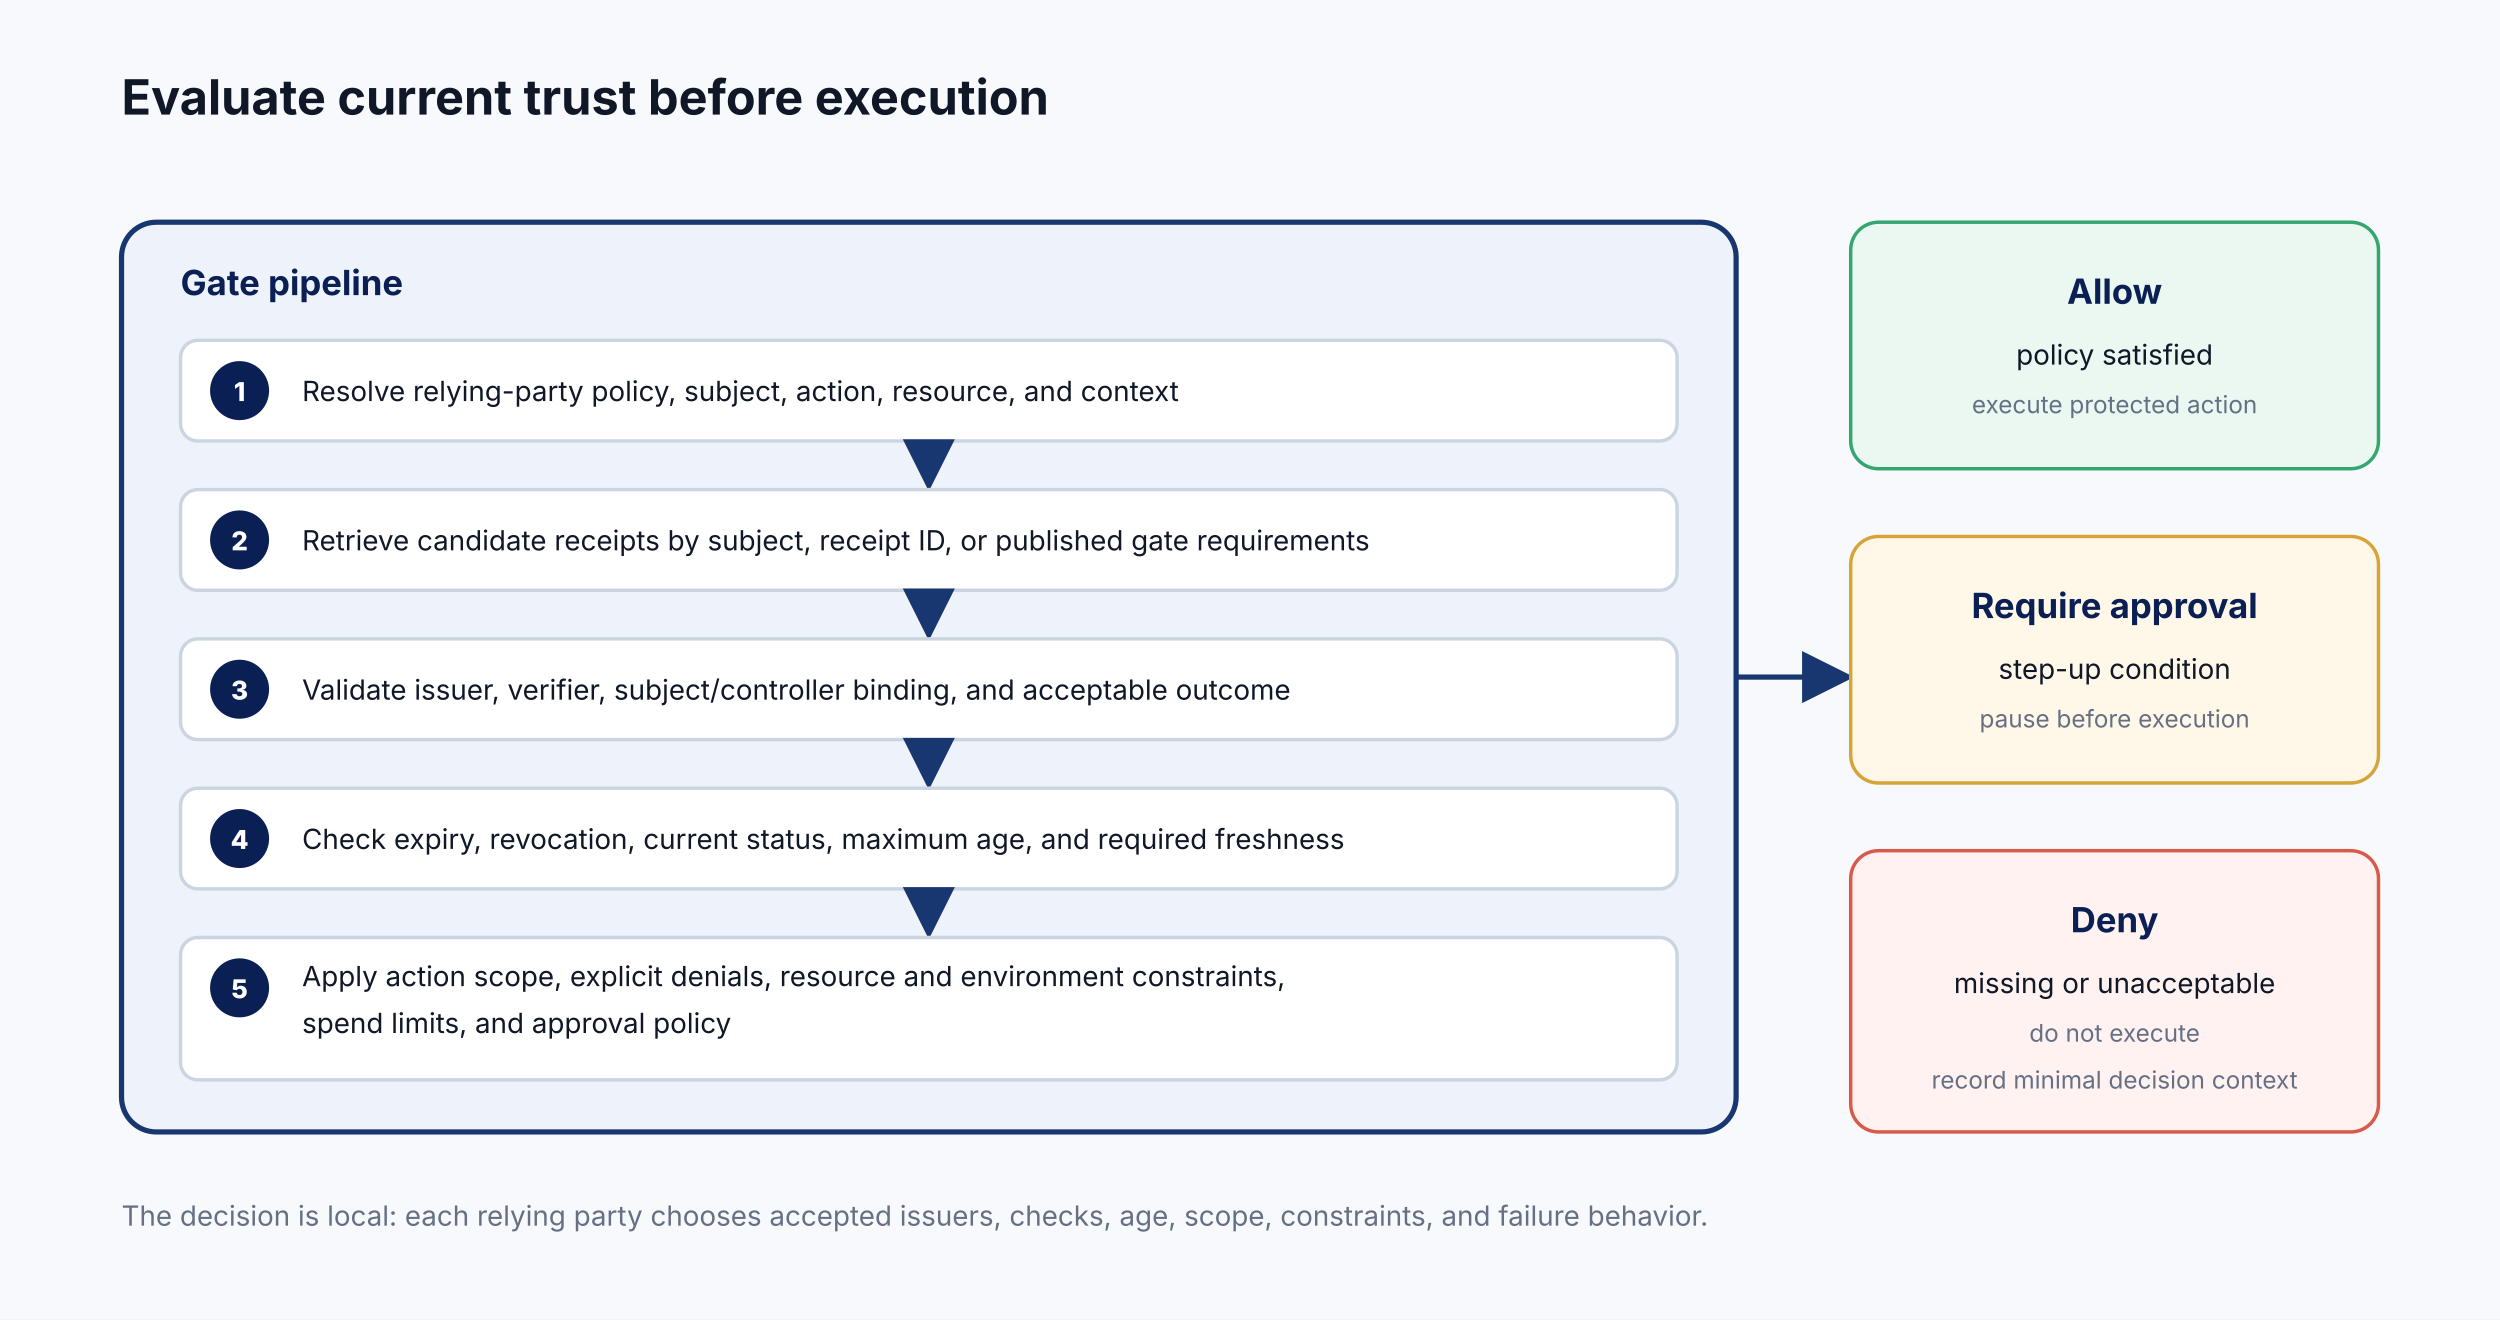
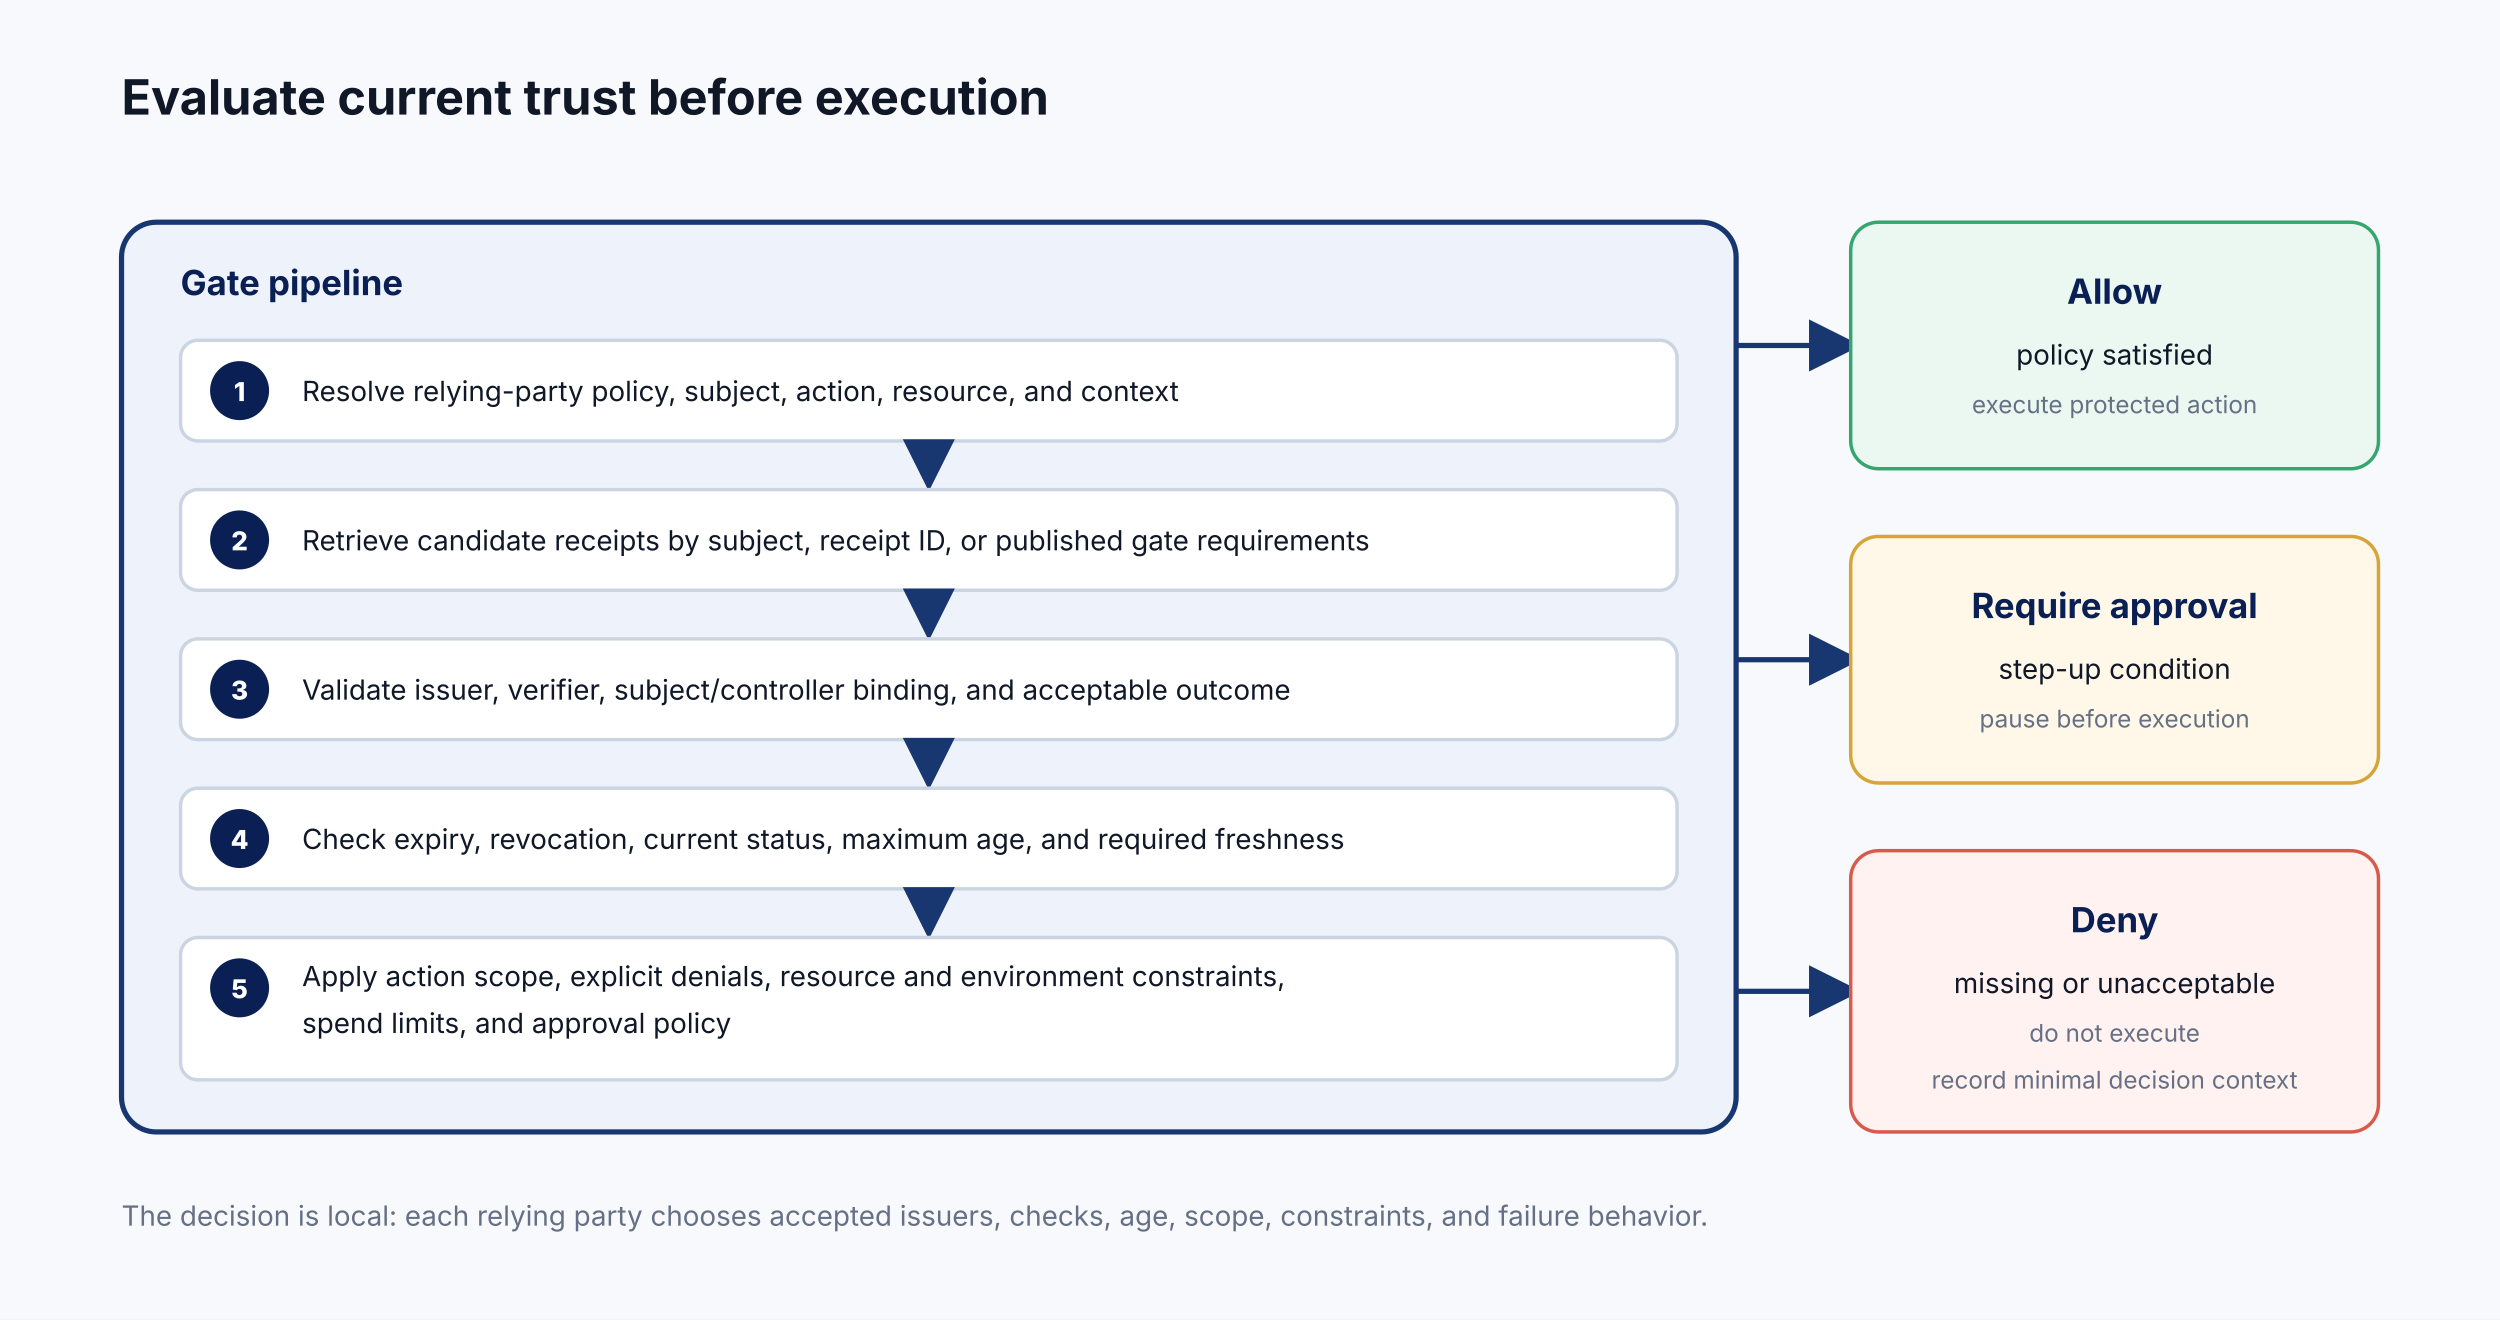
<svg xmlns="http://www.w3.org/2000/svg" width="1440" height="760" viewBox="0 0 1440 760" role="img" aria-labelledby="title desc">
  <defs>
    <marker id="a" markerWidth="10" markerHeight="10" refX="8" refY="5" orient="auto">
      <path d="M0 0L10 5L0 10z" fill="#18366f" />
    </marker>
    <style>
      .bg{fill:#f7f9fc}.ink{fill:#101828}.navy{fill:#0a2055}.muted{fill:#667085}
      .box{fill:#fff;stroke:#cbd5e1;stroke-width:2}.focus{fill:#eef3fb;stroke:#18366f;stroke-width:3}
      .good{fill:#eaf8f1;stroke:#35a66f;stroke-width:2}.bad{fill:#fff2f0;stroke:#d75a4a;stroke-width:2}
      .warn{fill:#fff8e8;stroke:#d6a438;stroke-width:2}.line{stroke:#18366f;stroke-width:3;fill:none;marker-end:url(#a)}
      text{font-family:Inter,Arial,sans-serif}.h{font-size:28px;font-weight:700}.sh{font-size:20px;font-weight:700}
      .b{font-size:16px}.s{font-size:14px}.n{font-size:15px;font-weight:800}
    </style>
  </defs>
  <rect class="bg" width="1440" height="760" />
  <text x="70" y="66" class="h ink">Evaluate current trust before execution</text>
  <rect x="70" y="128" width="930" height="524" rx="20" class="focus" />
  <text x="104" y="170" class="sh navy">Gate pipeline</text>
  <rect x="104" y="196" width="862" height="58" rx="10" class="box" />
  <circle cx="138" cy="225" r="17" fill="#0a2055" />
  <text x="138" y="231" text-anchor="middle" fill="#fff" class="n">1</text>
  <text x="174" y="231" class="b ink">Resolve relying-party policy, subject, action, resource, and context</text>
  <path d="M535 254 V277" class="line" />
  <rect x="104" y="282" width="862" height="58" rx="10" class="box" />
  <circle cx="138" cy="311" r="17" fill="#0a2055" />
  <text x="138" y="317" text-anchor="middle" fill="#fff" class="n">2</text>
  <text x="174" y="317" class="b ink">Retrieve candidate receipts by subject, receipt ID, or published gate requirements</text>
  <path d="M535 340 V363" class="line" />
  <rect x="104" y="368" width="862" height="58" rx="10" class="box" />
  <circle cx="138" cy="397" r="17" fill="#0a2055" />
  <text x="138" y="403" text-anchor="middle" fill="#fff" class="n">3</text>
  <text x="174" y="403" class="b ink">Validate issuer, verifier, subject/controller binding, and acceptable outcome</text>
  <path d="M535 426 V449" class="line" />
  <rect x="104" y="454" width="862" height="58" rx="10" class="box" />
  <circle cx="138" cy="483" r="17" fill="#0a2055" />
  <text x="138" y="489" text-anchor="middle" fill="#fff" class="n">4</text>
  <text x="174" y="489" class="b ink">Check expiry, revocation, current status, maximum age, and required freshness</text>
  <path d="M535 512 V535" class="line" />
  <rect x="104" y="540" width="862" height="82" rx="10" class="box" />
  <circle cx="138" cy="569" r="17" fill="#0a2055" />
  <text x="138" y="575" text-anchor="middle" fill="#fff" class="n">5</text>
  <text x="174" y="568" class="b ink">Apply action scope, explicit denials, resource and environment constraints,</text>
  <text x="174" y="595" class="b ink">spend limits, and approval policy</text>
-   <path d="M1000 390 H1062" class="line" />
+   <path d="M1000 199 H1066" class="line" />
+   <path d="M1000 380 H1066" class="line" />
+   <path d="M1000 571 H1066" class="line" />
  <rect x="1066" y="128" width="304" height="142" rx="16" class="good" />
  <text x="1218" y="175" text-anchor="middle" class="sh navy">Allow</text>
  <text x="1218" y="210" text-anchor="middle" class="b ink">policy satisfied</text>
  <text x="1218" y="238" text-anchor="middle" class="s muted">execute protected action</text>
  <rect x="1066" y="309" width="304" height="142" rx="16" class="warn" />
  <text x="1218" y="356" text-anchor="middle" class="sh navy">Require approval</text>
  <text x="1218" y="391" text-anchor="middle" class="b ink">step-up condition</text>
  <text x="1218" y="419" text-anchor="middle" class="s muted">pause before execution</text>
  <rect x="1066" y="490" width="304" height="162" rx="16" class="bad" />
  <text x="1218" y="537" text-anchor="middle" class="sh navy">Deny</text>
  <text x="1218" y="572" text-anchor="middle" class="b ink">missing or unacceptable</text>
  <text x="1218" y="600" text-anchor="middle" class="s muted">do not execute</text>
  <text x="1218" y="627" text-anchor="middle" class="s muted">record minimal decision context</text>
  <text x="70" y="706" class="b muted">The decision is local: each relying party chooses accepted issuers, checks, age, scope, constraints, and failure behavior.</text>
</svg>
